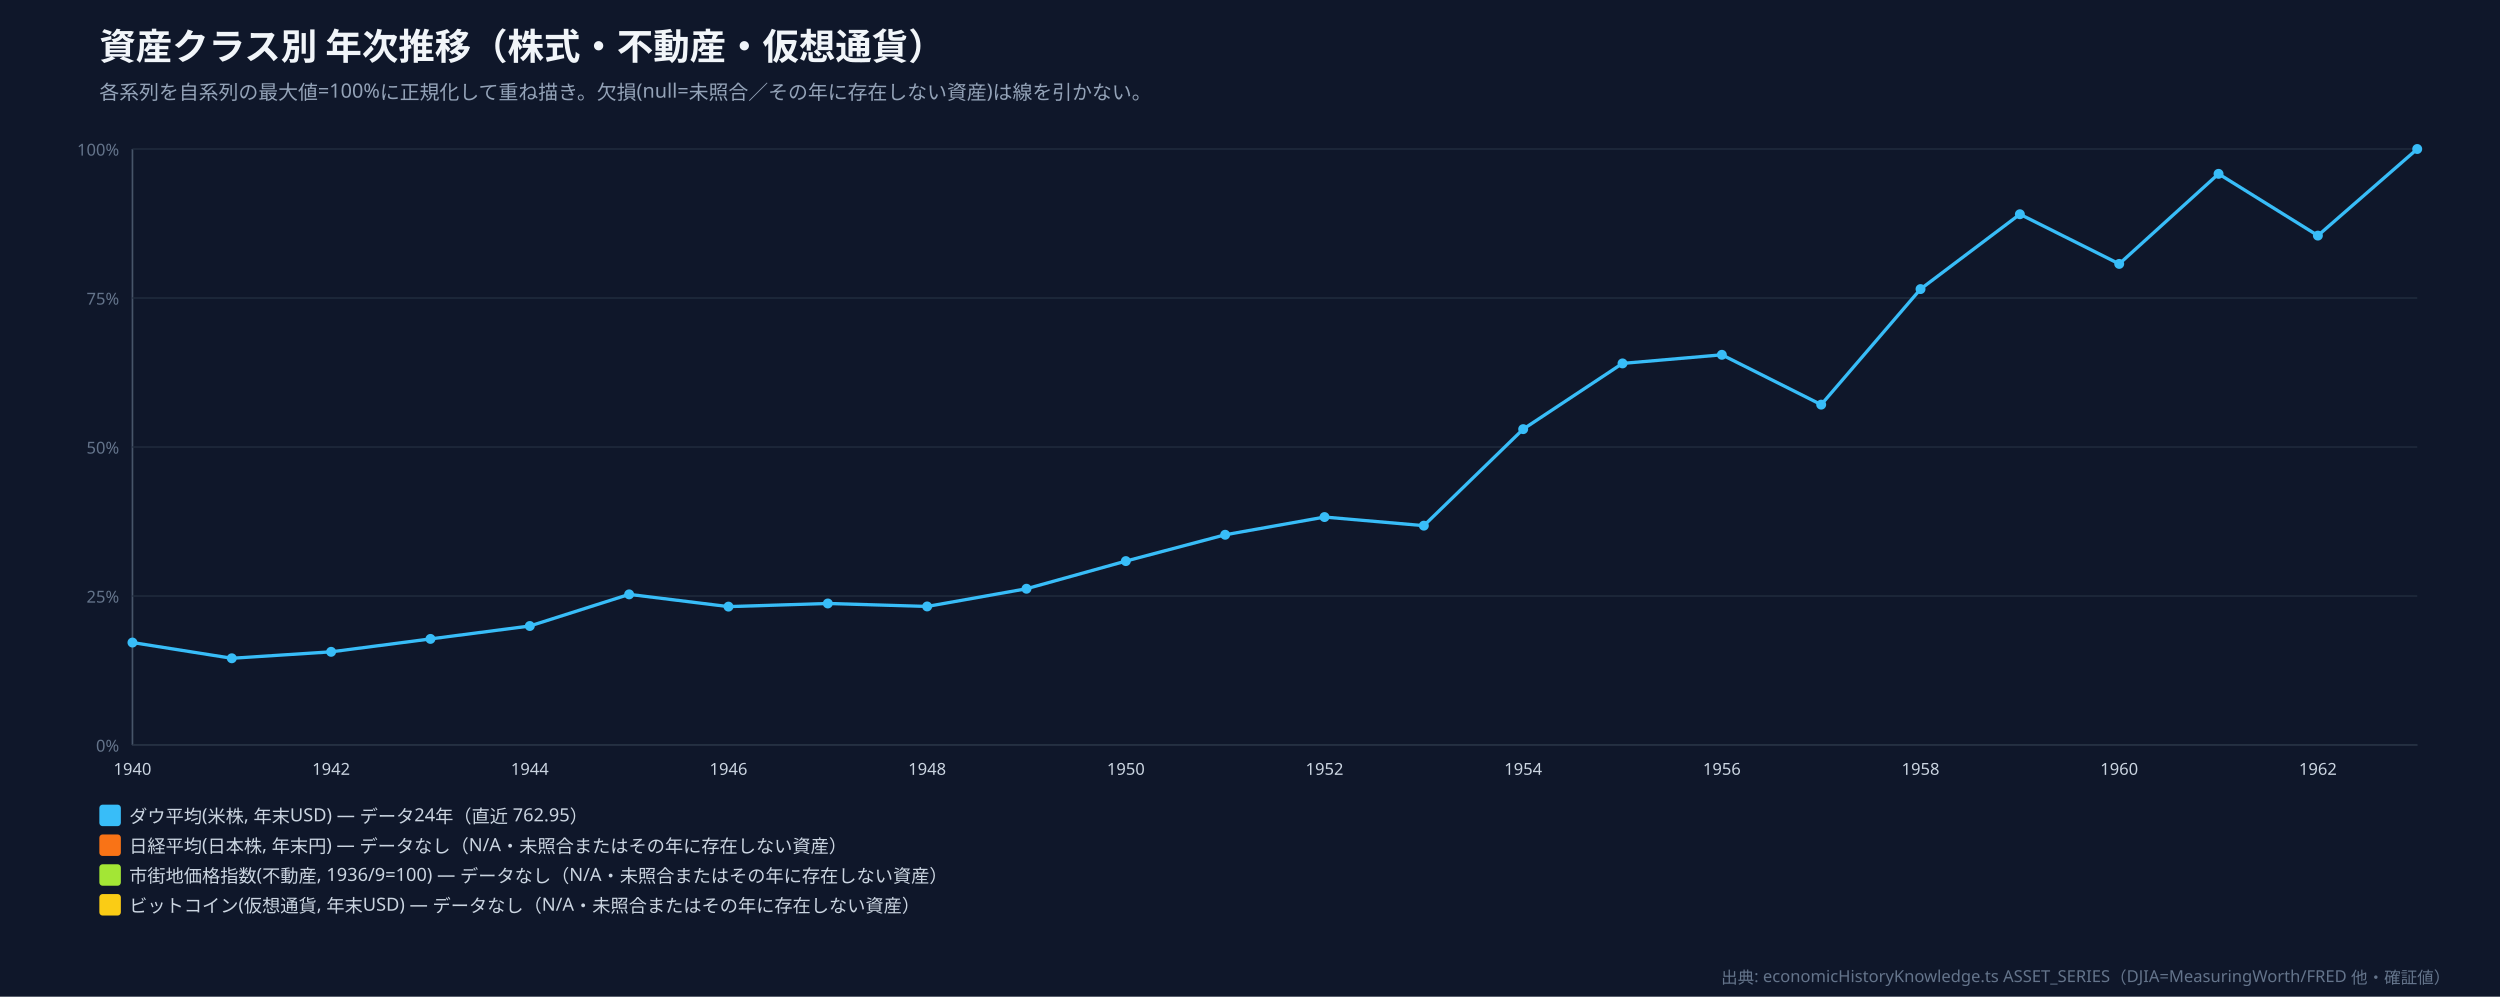
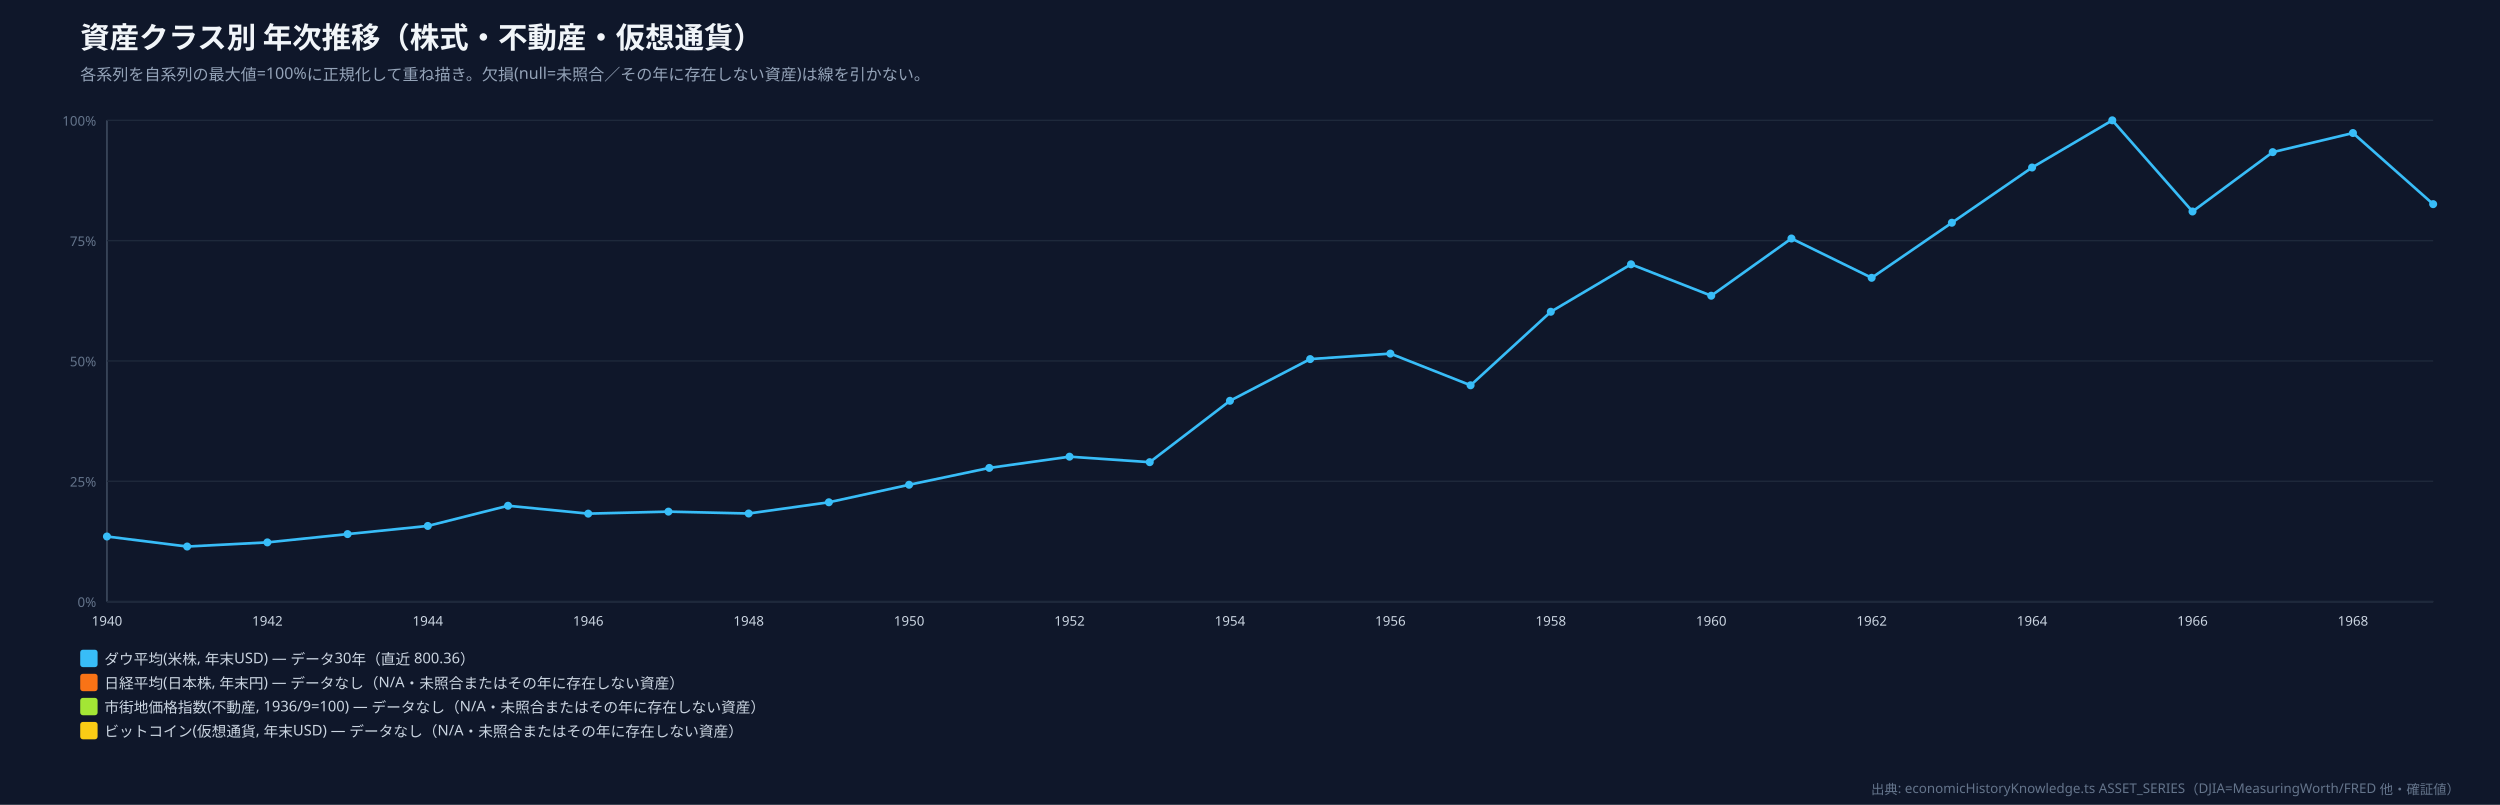
- <svg xmlns="http://www.w3.org/2000/svg" width="1510" height="602" viewBox="0 0 1510 602" font-family="'Hiragino Sans','Noto Sans JP',sans-serif">
-   <rect width="1510" height="602" fill="#0f172a" />
+ <svg xmlns="http://www.w3.org/2000/svg" width="1870" height="602" viewBox="0 0 1870 602" font-family="'Hiragino Sans','Noto Sans JP',sans-serif">
+   <rect width="1870" height="602" fill="#0f172a" />
  <text x="60" y="36" fill="#f1f5f9" font-size="22" font-weight="700">資産クラス別 年次推移（株式・不動産・仮想通貨）</text>
  <text x="60" y="60" fill="#94a3b8" font-size="12">各系列を自系列の最大値=100%に正規化して重ね描き。欠損(null=未照合／その年に存在しない資産)は線を引かない。</text>
  <line x1="80" y1="90" x2="80" y2="450" stroke="#475569" />
-   <line x1="80" y1="450" x2="1460" y2="450" stroke="#475569" />
-   <line x1="80" y1="450" x2="1460" y2="450" stroke="#1e293b" />
+   <line x1="80" y1="450" x2="1820" y2="450" stroke="#475569" />
+   <line x1="80" y1="450" x2="1820" y2="450" stroke="#1e293b" />
  <text x="72" y="454" fill="#64748b" font-size="10" text-anchor="end">0%</text>
-   <line x1="80" y1="360" x2="1460" y2="360" stroke="#1e293b" />
+   <line x1="80" y1="360" x2="1820" y2="360" stroke="#1e293b" />
  <text x="72" y="364" fill="#64748b" font-size="10" text-anchor="end">25%</text>
-   <line x1="80" y1="270" x2="1460" y2="270" stroke="#1e293b" />
+   <line x1="80" y1="270" x2="1820" y2="270" stroke="#1e293b" />
  <text x="72" y="274" fill="#64748b" font-size="10" text-anchor="end">50%</text>
-   <line x1="80" y1="180" x2="1460" y2="180" stroke="#1e293b" />
+   <line x1="80" y1="180" x2="1820" y2="180" stroke="#1e293b" />
  <text x="72" y="184" fill="#64748b" font-size="10" text-anchor="end">75%</text>
-   <line x1="80" y1="90" x2="1460" y2="90" stroke="#1e293b" />
+   <line x1="80" y1="90" x2="1820" y2="90" stroke="#1e293b" />
  <text x="72" y="94" fill="#64748b" font-size="10" text-anchor="end">100%</text>
  <text x="80" y="468" fill="#cbd5e1" font-size="10" text-anchor="middle">1940</text>
  <text x="200" y="468" fill="#cbd5e1" font-size="10" text-anchor="middle">1942</text>
  <text x="320" y="468" fill="#cbd5e1" font-size="10" text-anchor="middle">1944</text>
  <text x="440" y="468" fill="#cbd5e1" font-size="10" text-anchor="middle">1946</text>
  <text x="560" y="468" fill="#cbd5e1" font-size="10" text-anchor="middle">1948</text>
  <text x="680" y="468" fill="#cbd5e1" font-size="10" text-anchor="middle">1950</text>
  <text x="800" y="468" fill="#cbd5e1" font-size="10" text-anchor="middle">1952</text>
  <text x="920" y="468" fill="#cbd5e1" font-size="10" text-anchor="middle">1954</text>
  <text x="1040" y="468" fill="#cbd5e1" font-size="10" text-anchor="middle">1956</text>
  <text x="1160" y="468" fill="#cbd5e1" font-size="10" text-anchor="middle">1958</text>
  <text x="1280" y="468" fill="#cbd5e1" font-size="10" text-anchor="middle">1960</text>
  <text x="1400" y="468" fill="#cbd5e1" font-size="10" text-anchor="middle">1962</text>
-   <circle cx="80" cy="388.1" r="3" fill="#38bdf8" />
-   <circle cx="140" cy="397.6" r="3" fill="#38bdf8" />
-   <circle cx="200" cy="393.7" r="3" fill="#38bdf8" />
-   <circle cx="260" cy="385.9" r="3" fill="#38bdf8" />
-   <circle cx="320" cy="378.1" r="3" fill="#38bdf8" />
-   <circle cx="380" cy="359.0" r="3" fill="#38bdf8" />
-   <circle cx="440" cy="366.4" r="3" fill="#38bdf8" />
-   <circle cx="500" cy="364.5" r="3" fill="#38bdf8" />
-   <circle cx="560" cy="366.3" r="3" fill="#38bdf8" />
-   <circle cx="620" cy="355.6" r="3" fill="#38bdf8" />
-   <circle cx="680" cy="338.9" r="3" fill="#38bdf8" />
-   <circle cx="740" cy="323.0" r="3" fill="#38bdf8" />
-   <circle cx="800" cy="312.3" r="3" fill="#38bdf8" />
-   <circle cx="860" cy="317.5" r="3" fill="#38bdf8" />
-   <circle cx="920" cy="259.2" r="3" fill="#38bdf8" />
-   <circle cx="980" cy="219.5" r="3" fill="#38bdf8" />
-   <circle cx="1040" cy="214.3" r="3" fill="#38bdf8" />
-   <circle cx="1100" cy="244.4" r="3" fill="#38bdf8" />
-   <circle cx="1160" cy="174.6" r="3" fill="#38bdf8" />
-   <circle cx="1220" cy="129.4" r="3" fill="#38bdf8" />
-   <circle cx="1280" cy="159.4" r="3" fill="#38bdf8" />
-   <circle cx="1340" cy="105.0" r="3" fill="#38bdf8" />
-   <circle cx="1400" cy="142.3" r="3" fill="#38bdf8" />
-   <circle cx="1460" cy="90.0" r="3" fill="#38bdf8" />
-   <path d="M80,388.1 L140,397.6 L200,393.7 L260,385.9 L320,378.1 L380,359.0 L440,366.4 L500,364.5 L560,366.3 L620,355.6 L680,338.9 L740,323.0 L800,312.3 L860,317.5 L920,259.2 L980,219.5 L1040,214.3 L1100,244.4 L1160,174.6 L1220,129.4 L1280,159.4 L1340,105.0 L1400,142.3 L1460,90.0" fill="none" stroke="#38bdf8" stroke-width="2" />
+   <text x="1520" y="468" fill="#cbd5e1" font-size="10" text-anchor="middle">1964</text>
+   <text x="1640" y="468" fill="#cbd5e1" font-size="10" text-anchor="middle">1966</text>
+   <text x="1760" y="468" fill="#cbd5e1" font-size="10" text-anchor="middle">1968</text>
+   <circle cx="80" cy="401.3" r="3" fill="#38bdf8" />
+   <circle cx="140" cy="408.8" r="3" fill="#38bdf8" />
+   <circle cx="200" cy="405.7" r="3" fill="#38bdf8" />
+   <circle cx="260" cy="399.5" r="3" fill="#38bdf8" />
+   <circle cx="320" cy="393.4" r="3" fill="#38bdf8" />
+   <circle cx="380" cy="378.3" r="3" fill="#38bdf8" />
+   <circle cx="440" cy="384.2" r="3" fill="#38bdf8" />
+   <circle cx="500" cy="382.7" r="3" fill="#38bdf8" />
+   <circle cx="560" cy="384.1" r="3" fill="#38bdf8" />
+   <circle cx="620" cy="375.7" r="3" fill="#38bdf8" />
+   <circle cx="680" cy="362.6" r="3" fill="#38bdf8" />
+   <circle cx="740" cy="350.0" r="3" fill="#38bdf8" />
+   <circle cx="800" cy="341.6" r="3" fill="#38bdf8" />
+   <circle cx="860" cy="345.7" r="3" fill="#38bdf8" />
+   <circle cx="920" cy="299.8" r="3" fill="#38bdf8" />
+   <circle cx="980" cy="268.6" r="3" fill="#38bdf8" />
+   <circle cx="1040" cy="264.5" r="3" fill="#38bdf8" />
+   <circle cx="1100" cy="288.2" r="3" fill="#38bdf8" />
+   <circle cx="1160" cy="233.2" r="3" fill="#38bdf8" />
+   <circle cx="1220" cy="197.7" r="3" fill="#38bdf8" />
+   <circle cx="1280" cy="221.2" r="3" fill="#38bdf8" />
+   <circle cx="1340" cy="178.4" r="3" fill="#38bdf8" />
+   <circle cx="1400" cy="207.8" r="3" fill="#38bdf8" />
+   <circle cx="1460" cy="166.6" r="3" fill="#38bdf8" />
+   <circle cx="1520" cy="125.3" r="3" fill="#38bdf8" />
+   <circle cx="1580" cy="90.0" r="3" fill="#38bdf8" />
+   <circle cx="1640" cy="158.2" r="3" fill="#38bdf8" />
+   <circle cx="1700" cy="113.8" r="3" fill="#38bdf8" />
+   <circle cx="1760" cy="99.5" r="3" fill="#38bdf8" />
+   <circle cx="1820" cy="152.7" r="3" fill="#38bdf8" />
+   <path d="M80,401.3 L140,408.8 L200,405.7 L260,399.5 L320,393.4 L380,378.3 L440,384.2 L500,382.7 L560,384.1 L620,375.7 L680,362.6 L740,350.0 L800,341.6 L860,345.7 L920,299.8 L980,268.6 L1040,264.5 L1100,288.2 L1160,233.2 L1220,197.7 L1280,221.2 L1340,178.4 L1400,207.8 L1460,166.6 L1520,125.3 L1580,90.0 L1640,158.2 L1700,113.8 L1760,99.5 L1820,152.7" fill="none" stroke="#38bdf8" stroke-width="2" />
  <rect x="60" y="486" width="13" height="13" rx="2" fill="#38bdf8" />
-   <text x="78" y="497" fill="#cbd5e1" font-size="11">ダウ平均(米株, 年末USD) — データ24年（直近 762.95）</text>
+   <text x="78" y="497" fill="#cbd5e1" font-size="11">ダウ平均(米株, 年末USD) — データ30年（直近 800.36）</text>
  <rect x="60" y="504" width="13" height="13" rx="2" fill="#f97316" />
  <text x="78" y="515" fill="#cbd5e1" font-size="11">日経平均(日本株, 年末円) — データなし（N/A・未照合またはその年に存在しない資産）</text>
  <rect x="60" y="522" width="13" height="13" rx="2" fill="#a3e635" />
  <text x="78" y="533" fill="#cbd5e1" font-size="11">市街地価格指数(不動産, 1936/9=100) — データなし（N/A・未照合またはその年に存在しない資産）</text>
  <rect x="60" y="540" width="13" height="13" rx="2" fill="#facc15" />
  <text x="78" y="551" fill="#cbd5e1" font-size="11">ビットコイン(仮想通貨, 年末USD) — データなし（N/A・未照合またはその年に存在しない資産）</text>
-   <text x="1480" y="594" fill="#64748b" font-size="10" text-anchor="end">出典: economicHistoryKnowledge.ts ASSET_SERIES（DJIA=MeasuringWorth/FRED 他・確証値）</text>
+   <text x="1840" y="594" fill="#64748b" font-size="10" text-anchor="end">出典: economicHistoryKnowledge.ts ASSET_SERIES（DJIA=MeasuringWorth/FRED 他・確証値）</text>
</svg>
